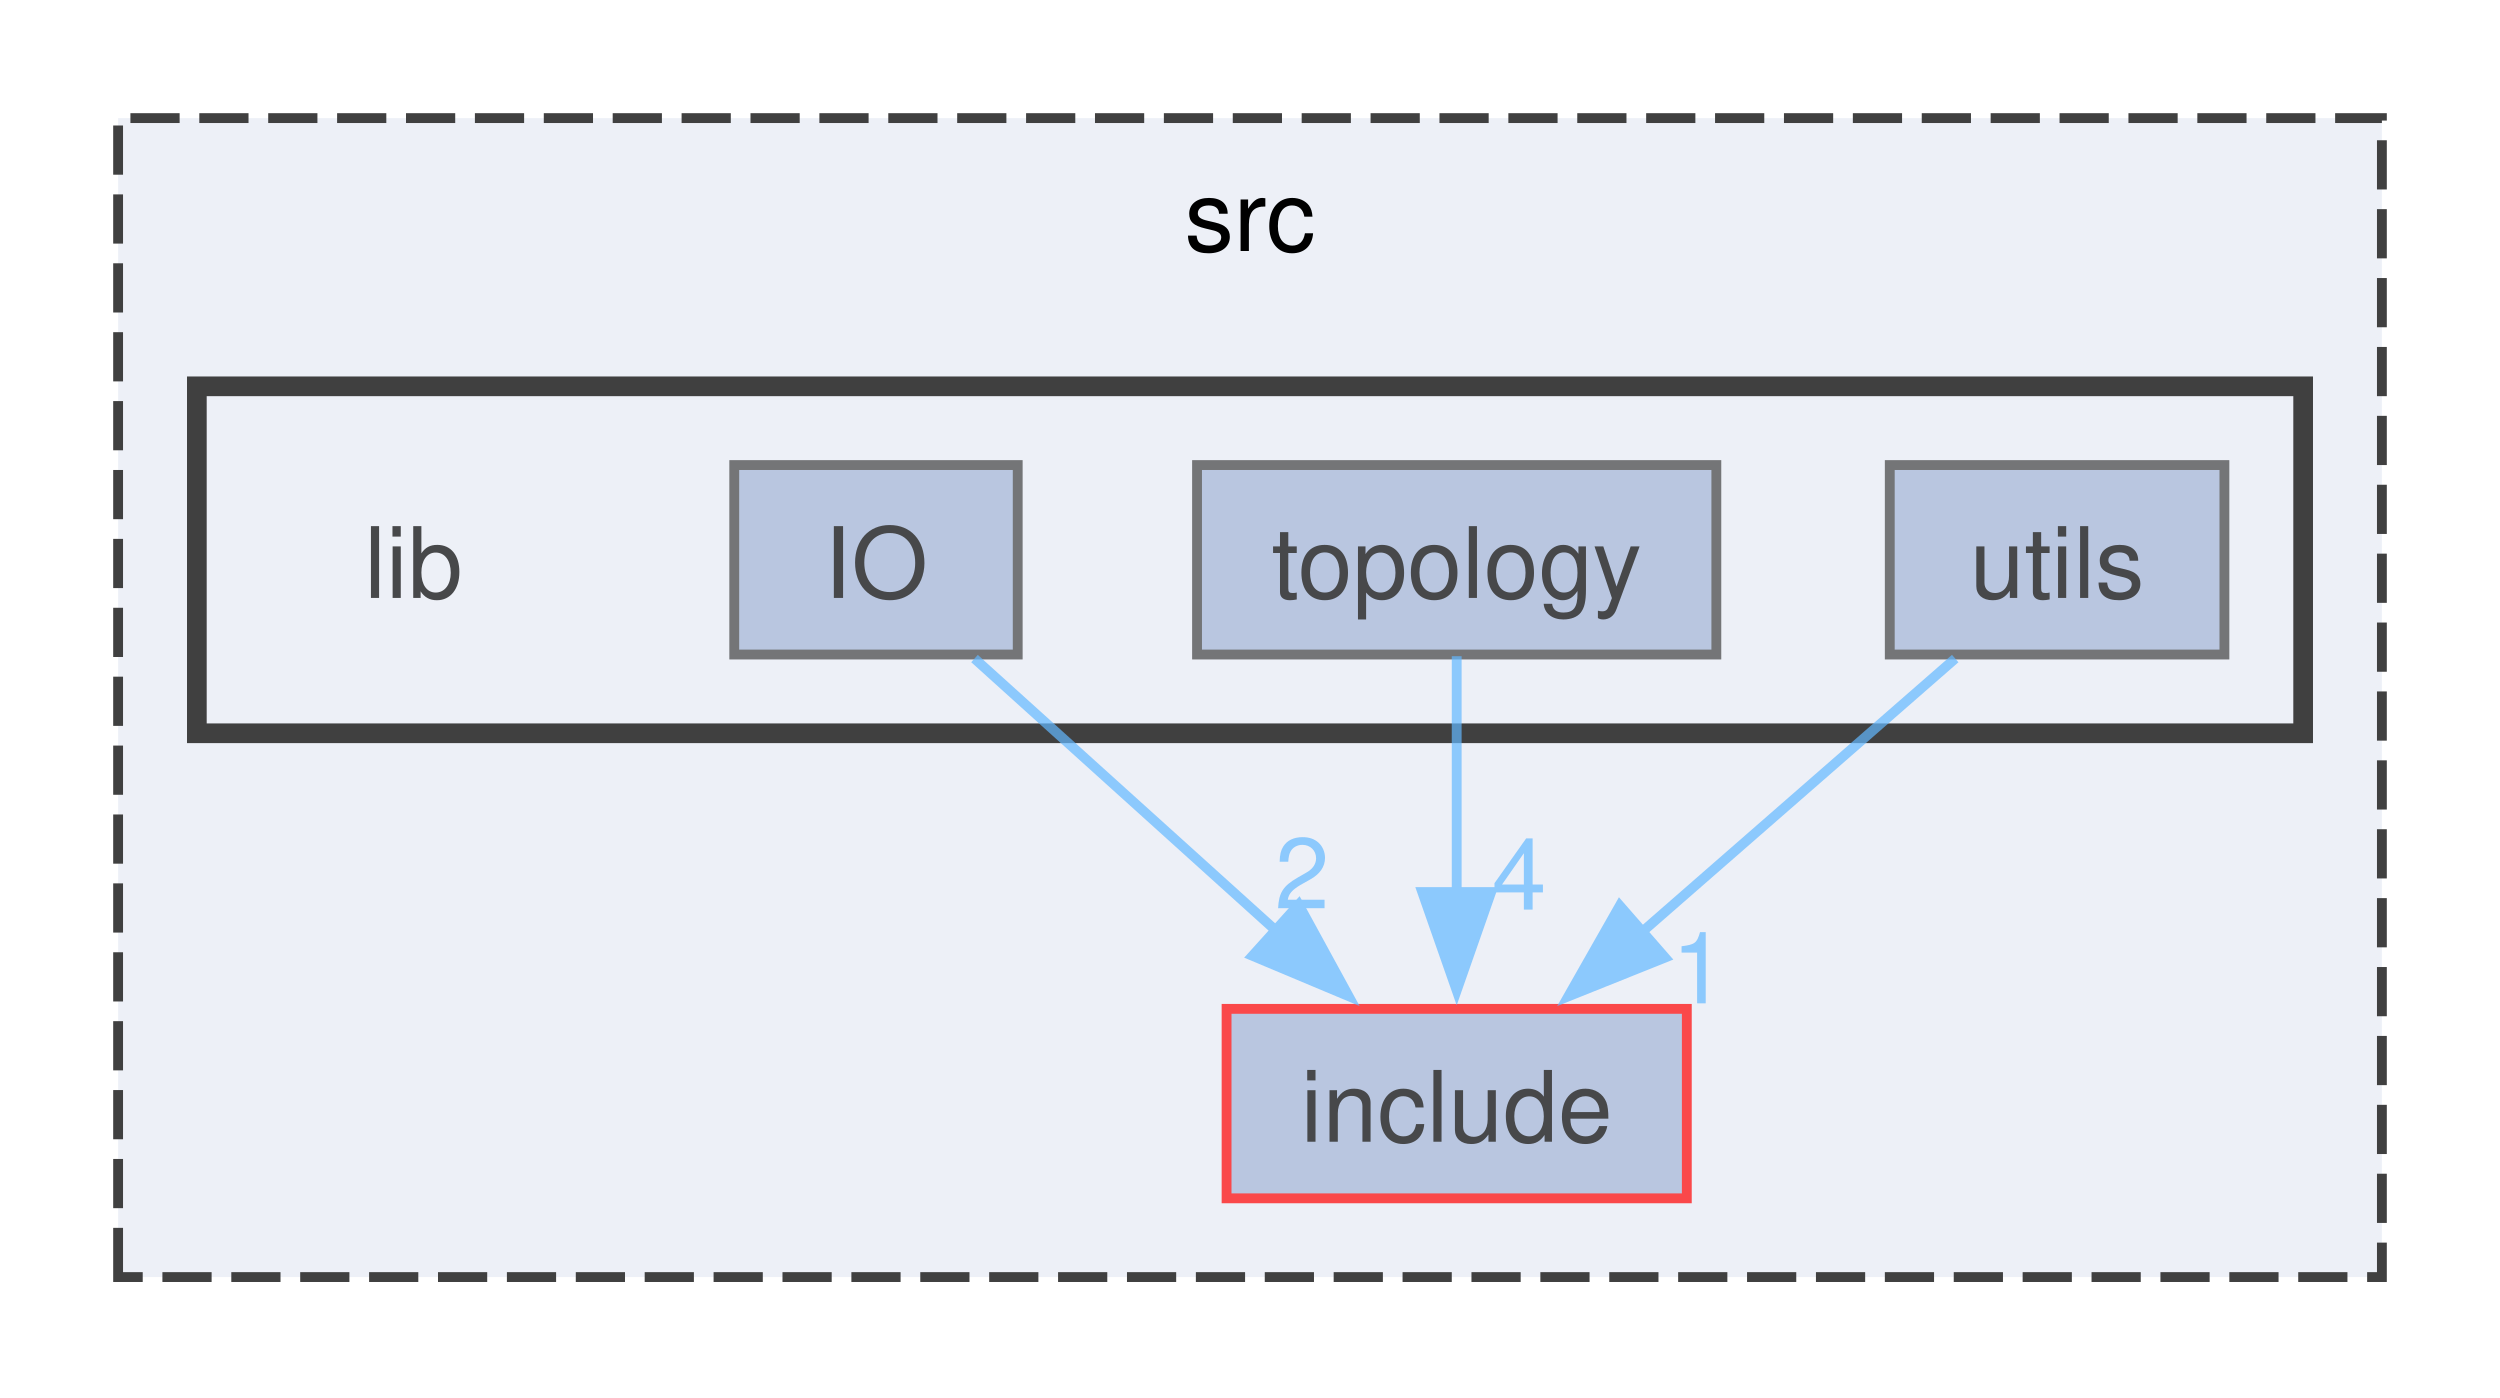
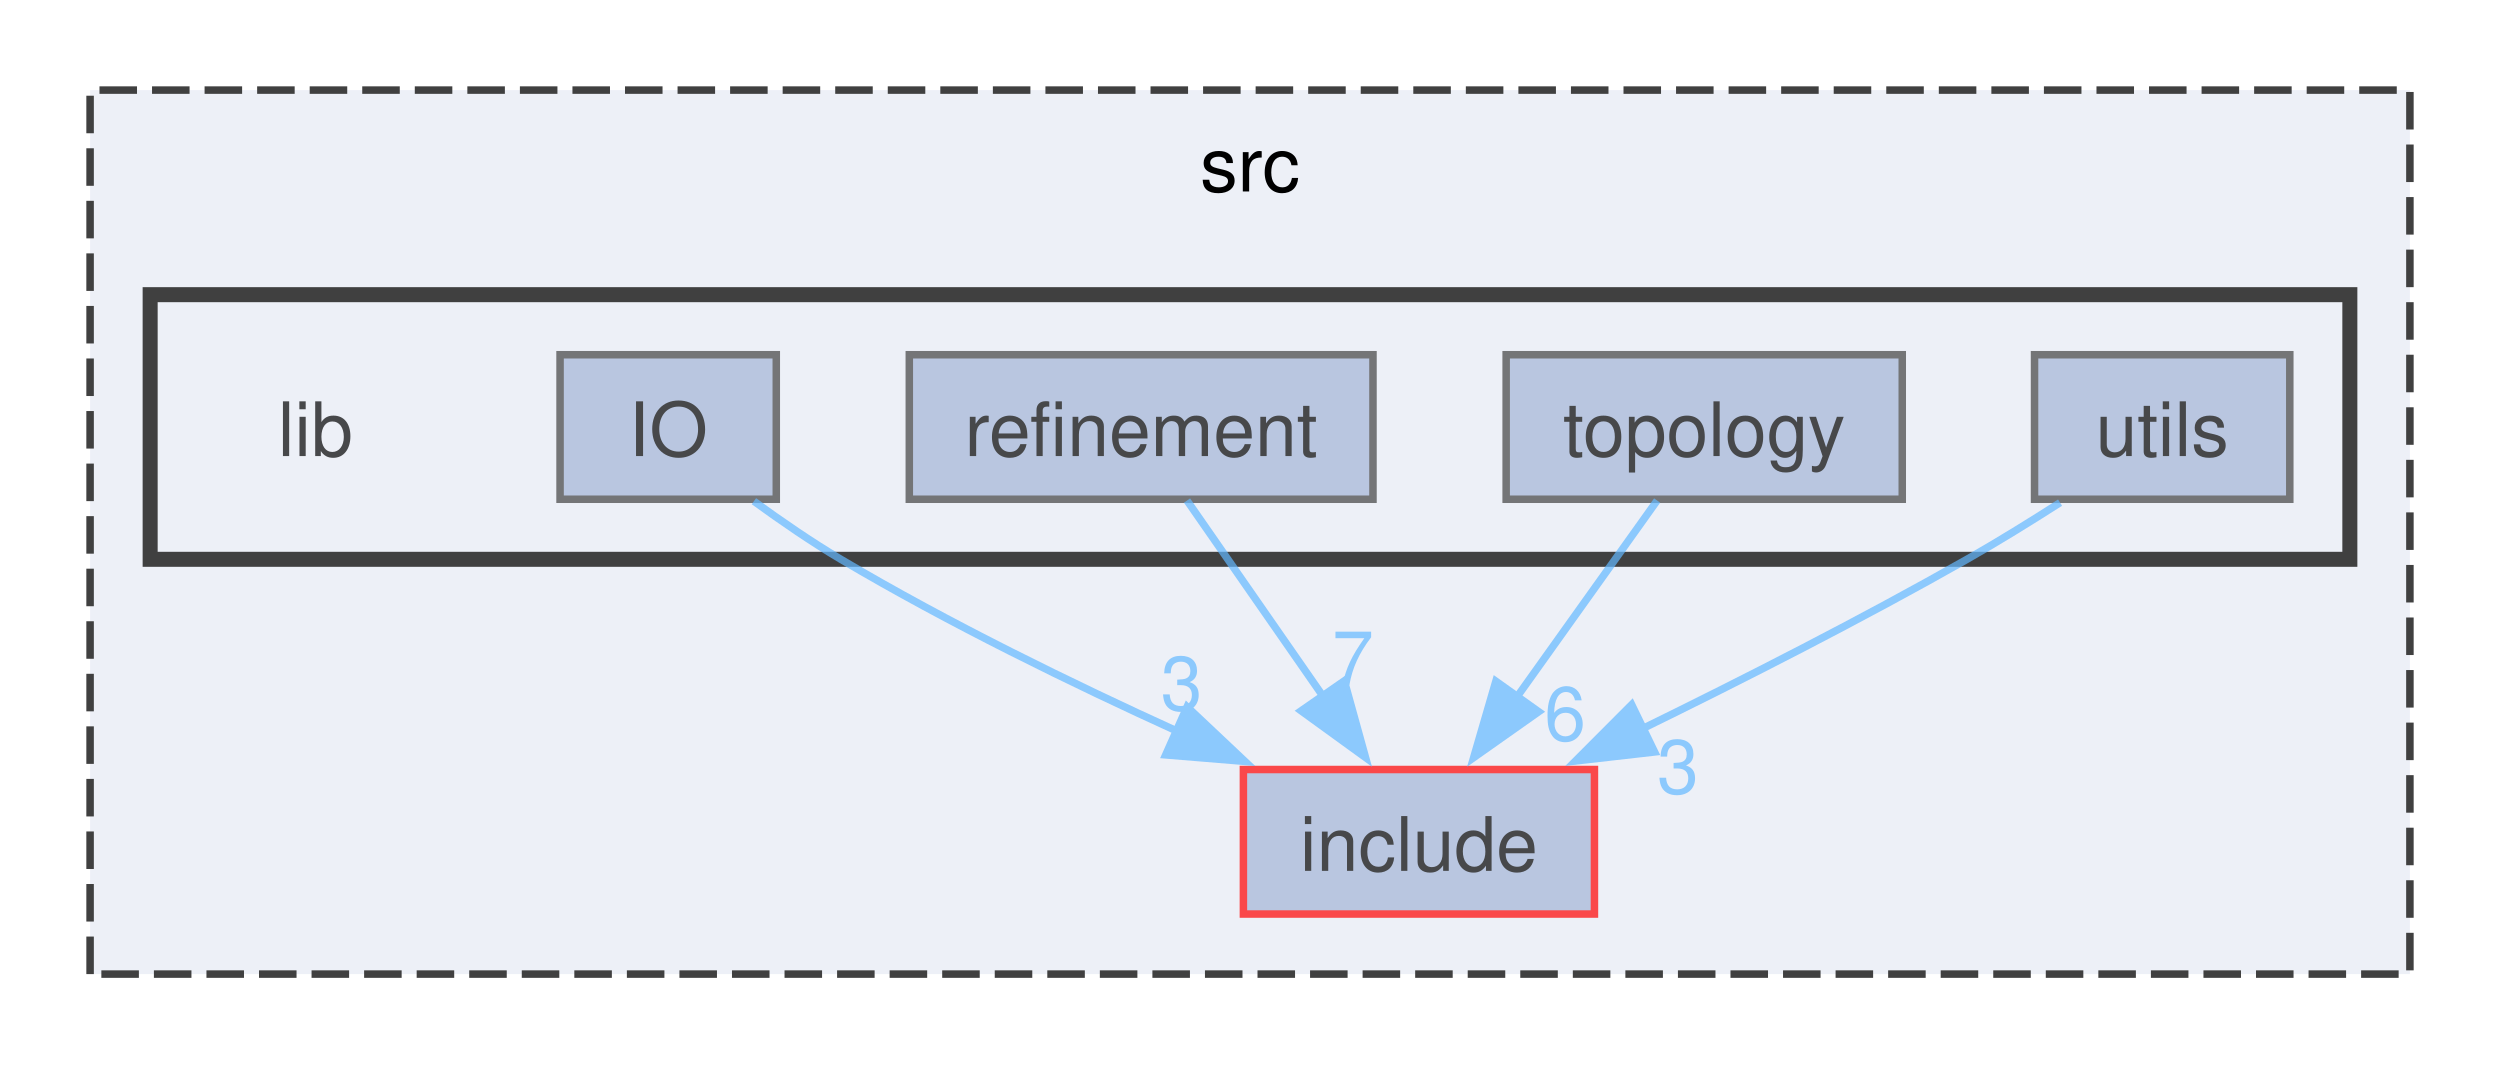
- <svg xmlns="http://www.w3.org/2000/svg" xmlns:xlink="http://www.w3.org/1999/xlink" width="254pt" height="142pt" viewBox="0.00 0.00 254.00 142.00">
+ <svg xmlns="http://www.w3.org/2000/svg" xmlns:xlink="http://www.w3.org/1999/xlink" width="333pt" height="142pt" viewBox="0.00 0.00 333.00 142.00">
  <svg id="main" version="1.1" xml:space="preserve">
    <style type="text/css">
.node, .edge {opacity: 0.7;}
.node.selected, .edge.selected {opacity: 1;}
.edge:hover path { stroke: red; }
.edge:hover polygon { stroke: red; fill: red; }
</style>
    <svg id="graph" class="graph">
      <g id="graph0" class="graph" transform="scale(1 1) rotate(0) translate(4 137.75)">
        <g id="clust1" class="cluster">
          <g id="a_clust1">
            <a xlink:href="dir_68267d1309a1af8e8297ef4c3efbcdba.html" target="_top" xlink:title="src">
-               <polygon fill="#edf0f7" stroke="#404040" stroke-dasharray="5,2" points="8,-8 8,-125.75 238,-125.75 238,-8 8,-8" />
-               <text xml:space="preserve" text-anchor="middle" x="123" y="-112.25" font-family="Helvetica,sans-Serif" font-size="10.00">src</text>
+               <polygon fill="#edf0f7" stroke="#404040" stroke-dasharray="5,2" points="8,-8 8,-125.75 317,-125.75 317,-8 8,-8" />
+               <text xml:space="preserve" text-anchor="middle" x="162.5" y="-112.25" font-family="Helvetica,sans-Serif" font-size="10.00">src</text>
            </a>
          </g>
        </g>
        <g id="clust2" class="cluster">
          <g id="a_clust2">
            <a xlink:href="dir_c85d3e3c5052e9ad9ce18c6863244a25.html" target="_top">
-               <polygon fill="#edf0f7" stroke="#404040" stroke-width="2" points="16,-63.25 16,-98.5 230,-98.5 230,-63.25 16,-63.25" />
+               <polygon fill="#edf0f7" stroke="#404040" stroke-width="2" points="16,-63.25 16,-98.5 309,-98.5 309,-63.25 16,-63.25" />
            </a>
          </g>
        </g>
        <g id="node1" class="node">
          <g id="a_node1">
            <a xlink:href="dir_b0856f6b0d80ccb263b2f415c91f9e17.html" target="_top" xlink:title="include">
-               <polygon fill="#a2b4d6" stroke="red" points="167.38,-35.25 120.62,-35.25 120.62,-16 167.38,-16 167.38,-35.25" />
-               <text xml:space="preserve" text-anchor="middle" x="144" y="-21.75" font-family="Helvetica,sans-Serif" font-size="10.00">include</text>
+               <polygon fill="#a2b4d6" stroke="red" points="208.38,-35.25 161.62,-35.25 161.62,-16 208.38,-16 208.38,-35.25" />
+               <text xml:space="preserve" text-anchor="middle" x="185" y="-21.75" font-family="Helvetica,sans-Serif" font-size="10.00">include</text>
            </a>
          </g>
        </g>
        <g id="node2" class="node">
          <text xml:space="preserve" text-anchor="middle" x="38" y="-77" font-family="Helvetica,sans-Serif" font-size="10.00">lib</text>
        </g>
        <g id="node3" class="node">
          <g id="a_node3">
            <a xlink:href="dir_82887d4f338e92537fa9d809bec8c614.html" target="_top" xlink:title="IO">
              <polygon fill="#a2b4d6" stroke="#404040" points="99.4,-90.5 70.6,-90.5 70.6,-71.25 99.4,-71.25 99.4,-90.5" />
              <text xml:space="preserve" text-anchor="middle" x="85" y="-77" font-family="Helvetica,sans-Serif" font-size="10.00">IO</text>
            </a>
          </g>
        </g>
        <g id="edge1" class="edge">
          <g id="a_edge1">
-             <a xlink:href="dir_000004_000002.html" target="_top">
-               <path fill="none" stroke="#63b8ff" d="M95.01,-70.84C103.37,-63.3 115.5,-52.35 125.6,-43.23" />
-               <polygon fill="#63b8ff" stroke="#63b8ff" points="127.94,-45.84 133.02,-36.54 123.25,-40.64 127.94,-45.84" />
+             <a xlink:href="dir_000007_000005.html" target="_top">
+               <path fill="none" stroke="#63b8ff" d="M96.42,-70.99C100.03,-68.36 104.1,-65.56 108,-63.25 122.31,-54.77 138.89,-46.68 152.99,-40.27" />
+               <polygon fill="#63b8ff" stroke="#63b8ff" points="154.12,-43.6 161.83,-36.33 151.27,-37.2 154.12,-43.6" />
            </a>
          </g>
          <g id="a_edge1-headlabel">
-             <a xlink:href="dir_000004_000002.html" target="_top" xlink:title="2">
-               <text xml:space="preserve" text-anchor="middle" x="128.29" y="-45.46" font-family="Helvetica,sans-Serif" font-size="10.00" fill="#63b8ff">2</text>
+             <a xlink:href="dir_000007_000005.html" target="_top" xlink:title="3">
+               <text xml:space="preserve" text-anchor="middle" x="153.38" y="-43.16" font-family="Helvetica,sans-Serif" font-size="10.00" fill="#63b8ff">3</text>
            </a>
          </g>
        </g>
        <g id="node4" class="node">
          <g id="a_node4">
-             <a xlink:href="dir_936721fd6a792737eaef7358bcd49428.html" target="_top" xlink:title="topology">
-               <polygon fill="#a2b4d6" stroke="#404040" points="170.38,-90.5 117.62,-90.5 117.62,-71.25 170.38,-71.25 170.38,-90.5" />
-               <text xml:space="preserve" text-anchor="middle" x="144" y="-77" font-family="Helvetica,sans-Serif" font-size="10.00">topology</text>
+             <a xlink:href="dir_fbf157f01b55b8656afa0c9222ffb8e3.html" target="_top" xlink:title="refinement">
+               <polygon fill="#a2b4d6" stroke="#404040" points="178.88,-90.5 117.12,-90.5 117.12,-71.25 178.88,-71.25 178.88,-90.5" />
+               <text xml:space="preserve" text-anchor="middle" x="148" y="-77" font-family="Helvetica,sans-Serif" font-size="10.00">refinement</text>
            </a>
          </g>
        </g>
        <g id="edge2" class="edge">
          <g id="a_edge2">
-             <a xlink:href="dir_000010_000002.html" target="_top">
-               <path fill="none" stroke="#63b8ff" d="M144,-71.08C144,-64.57 144,-55.42 144,-47.12" />
-               <polygon fill="#63b8ff" stroke="#63b8ff" points="147.5,-47.12 144,-37.12 140.5,-47.12 147.5,-47.12" />
+             <a xlink:href="dir_000012_000005.html" target="_top">
+               <path fill="none" stroke="#63b8ff" d="M154.11,-71.08C159.06,-63.96 166.2,-53.68 172.37,-44.8" />
+               <polygon fill="#63b8ff" stroke="#63b8ff" points="175.06,-47.06 177.89,-36.85 169.31,-43.07 175.06,-47.06" />
            </a>
          </g>
          <g id="a_edge2-headlabel">
-             <a xlink:href="dir_000010_000002.html" target="_top" xlink:title="4">
-               <text xml:space="preserve" text-anchor="middle" x="150.34" y="-45.33" font-family="Helvetica,sans-Serif" font-size="10.00" fill="#63b8ff">4</text>
+             <a xlink:href="dir_000012_000005.html" target="_top" xlink:title="7">
+               <text xml:space="preserve" text-anchor="middle" x="176.21" y="-46.52" font-family="Helvetica,sans-Serif" font-size="10.00" fill="#63b8ff">7</text>
            </a>
          </g>
        </g>
        <g id="node5" class="node">
          <g id="a_node5">
-             <a xlink:href="dir_87d18a4dc5174905bfd7d2dc734defe6.html" target="_top" xlink:title="utils">
-               <polygon fill="#a2b4d6" stroke="#404040" points="222,-90.5 188,-90.5 188,-71.25 222,-71.25 222,-90.5" />
-               <text xml:space="preserve" text-anchor="middle" x="205" y="-77" font-family="Helvetica,sans-Serif" font-size="10.00">utils</text>
+             <a xlink:href="dir_936721fd6a792737eaef7358bcd49428.html" target="_top" xlink:title="topology">
+               <polygon fill="#a2b4d6" stroke="#404040" points="249.38,-90.5 196.62,-90.5 196.62,-71.25 249.38,-71.25 249.38,-90.5" />
+               <text xml:space="preserve" text-anchor="middle" x="223" y="-77" font-family="Helvetica,sans-Serif" font-size="10.00">topology</text>
            </a>
          </g>
        </g>
        <g id="edge3" class="edge">
          <g id="a_edge3">
-             <a xlink:href="dir_000012_000002.html" target="_top">
-               <path fill="none" stroke="#63b8ff" d="M194.65,-70.84C185.92,-63.22 173.21,-52.12 162.7,-42.95" />
-               <polygon fill="#63b8ff" stroke="#63b8ff" points="165.17,-40.46 155.34,-36.52 160.57,-45.73 165.17,-40.46" />
+             <a xlink:href="dir_000019_000005.html" target="_top">
+               <path fill="none" stroke="#63b8ff" d="M216.73,-71.08C211.64,-63.96 204.3,-53.68 197.97,-44.8" />
+               <polygon fill="#63b8ff" stroke="#63b8ff" points="200.95,-42.95 192.29,-36.84 195.25,-47.01 200.95,-42.95" />
            </a>
          </g>
          <g id="a_edge3-headlabel">
-             <a xlink:href="dir_000012_000002.html" target="_top" xlink:title="1">
-               <text xml:space="preserve" text-anchor="middle" x="168.61" y="-35.81" font-family="Helvetica,sans-Serif" font-size="10.00" fill="#63b8ff">1</text>
+             <a xlink:href="dir_000019_000005.html" target="_top" xlink:title="6">
+               <text xml:space="preserve" text-anchor="middle" x="204.47" y="-39.12" font-family="Helvetica,sans-Serif" font-size="10.00" fill="#63b8ff">6</text>
+             </a>
+           </g>
+         </g>
+         <g id="node6" class="node">
+           <g id="a_node6">
+             <a xlink:href="dir_87d18a4dc5174905bfd7d2dc734defe6.html" target="_top" xlink:title="utils">
+               <polygon fill="#a2b4d6" stroke="#404040" points="301,-90.5 267,-90.5 267,-71.25 301,-71.25 301,-90.5" />
+               <text xml:space="preserve" text-anchor="middle" x="284" y="-77" font-family="Helvetica,sans-Serif" font-size="10.00">utils</text>
+             </a>
+           </g>
+         </g>
+         <g id="edge4" class="edge">
+           <g id="a_edge4">
+             <a xlink:href="dir_000021_000005.html" target="_top">
+               <path fill="none" stroke="#63b8ff" d="M270.4,-70.8C266.45,-68.27 262.1,-65.58 258,-63.25 243.99,-55.29 228.04,-47.18 214.63,-40.62" />
+               <polygon fill="#63b8ff" stroke="#63b8ff" points="216.39,-37.59 205.86,-36.39 213.34,-43.89 216.39,-37.59" />
+             </a>
+           </g>
+           <g id="a_edge4-headlabel">
+             <a xlink:href="dir_000021_000005.html" target="_top" xlink:title="3">
+               <text xml:space="preserve" text-anchor="middle" x="219.5" y="-32.06" font-family="Helvetica,sans-Serif" font-size="10.00" fill="#63b8ff">3</text>
            </a>
          </g>
        </g>
      </g>
    </svg>
  </svg>
  <style type="text/css">

[data-mouse-over-selected='false'] { opacity: 0.7; }
[data-mouse-over-selected='true']  { opacity: 1.0; }

</style>
</svg>
